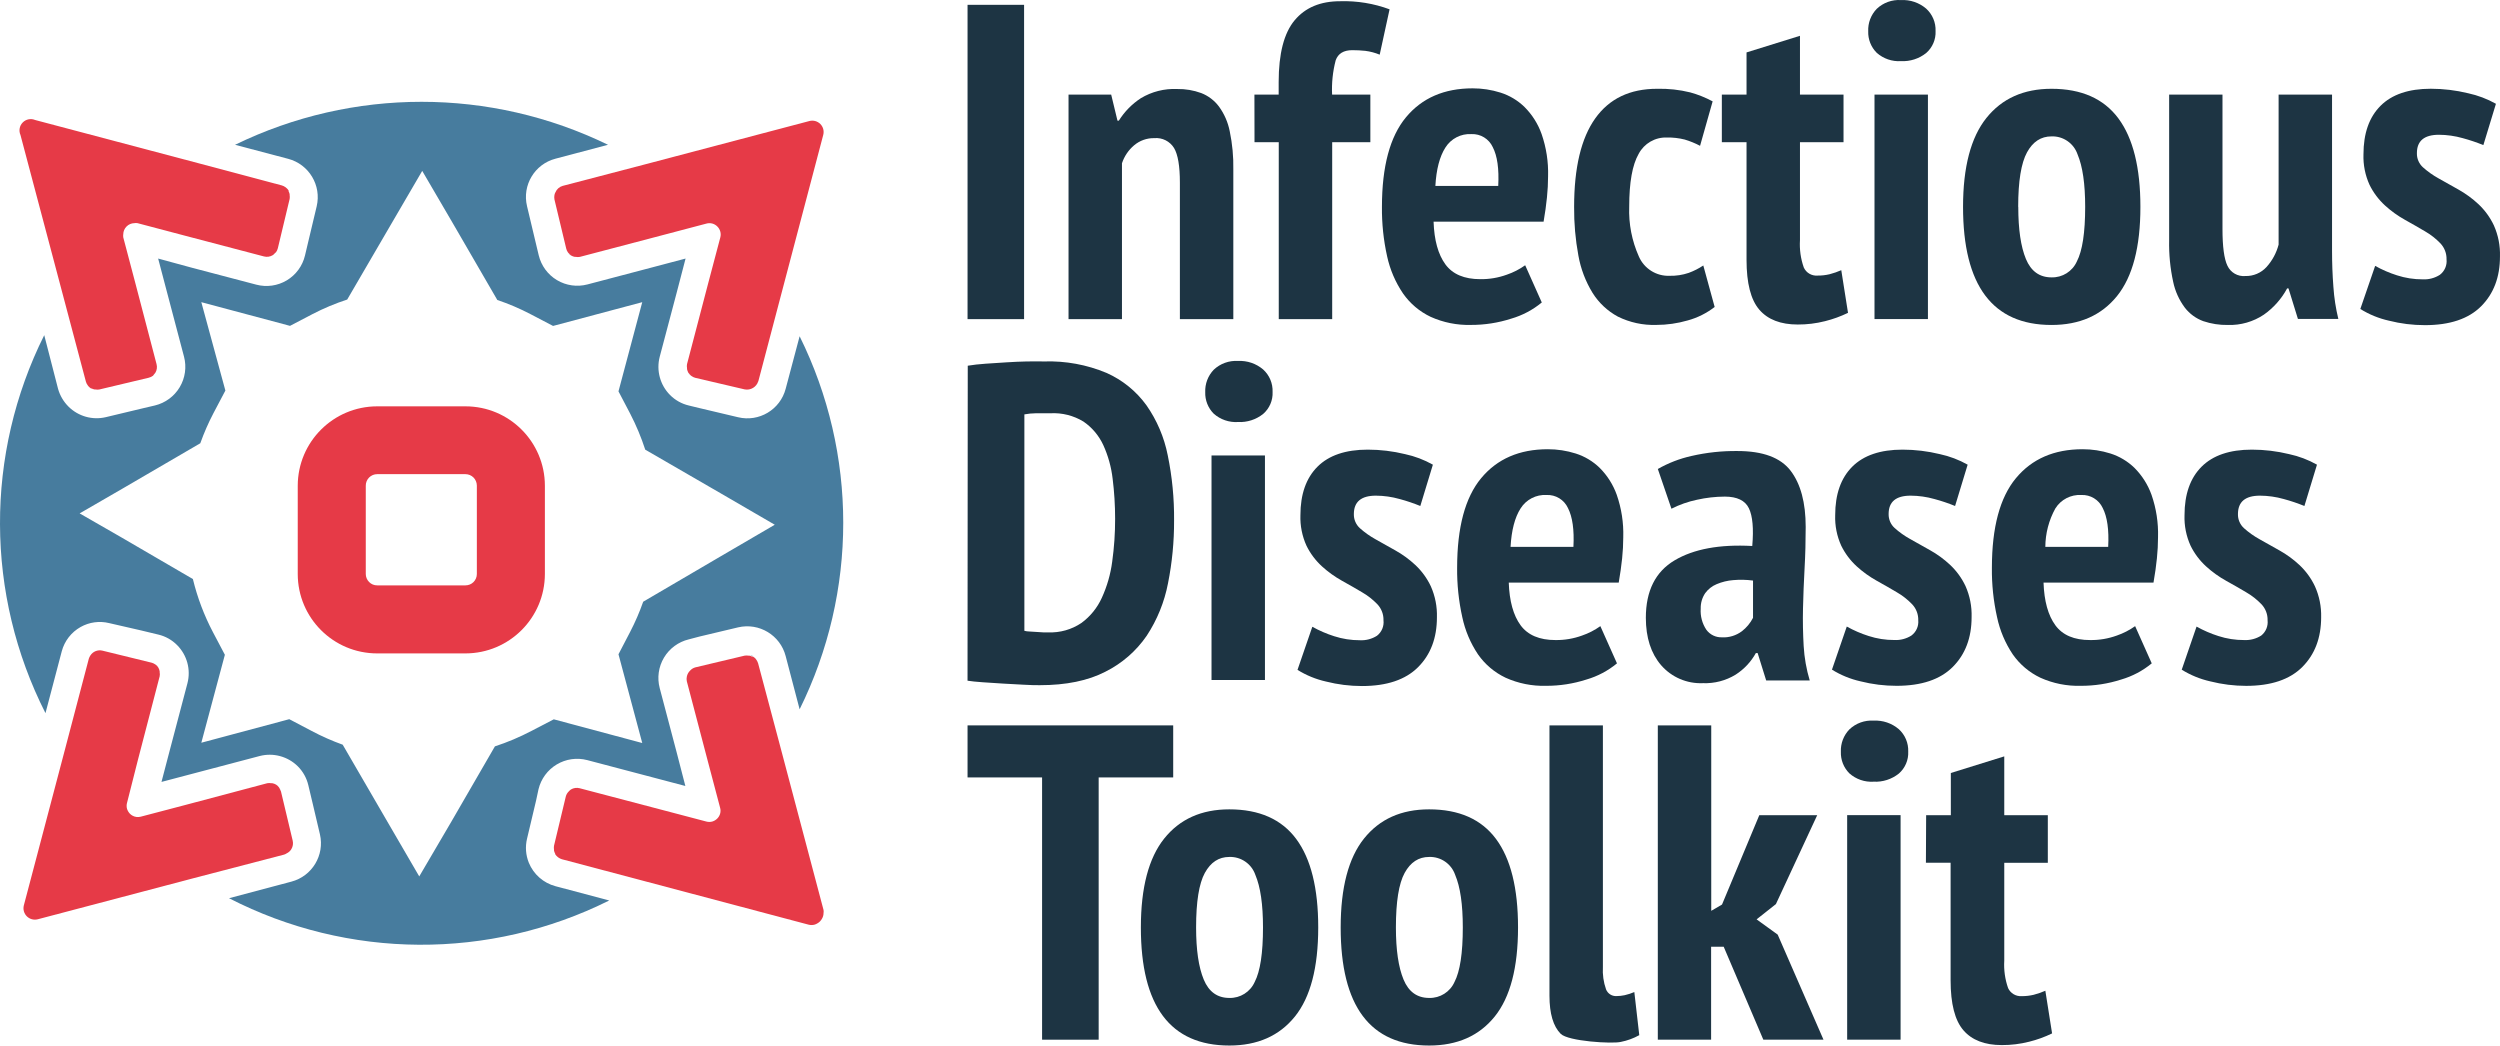
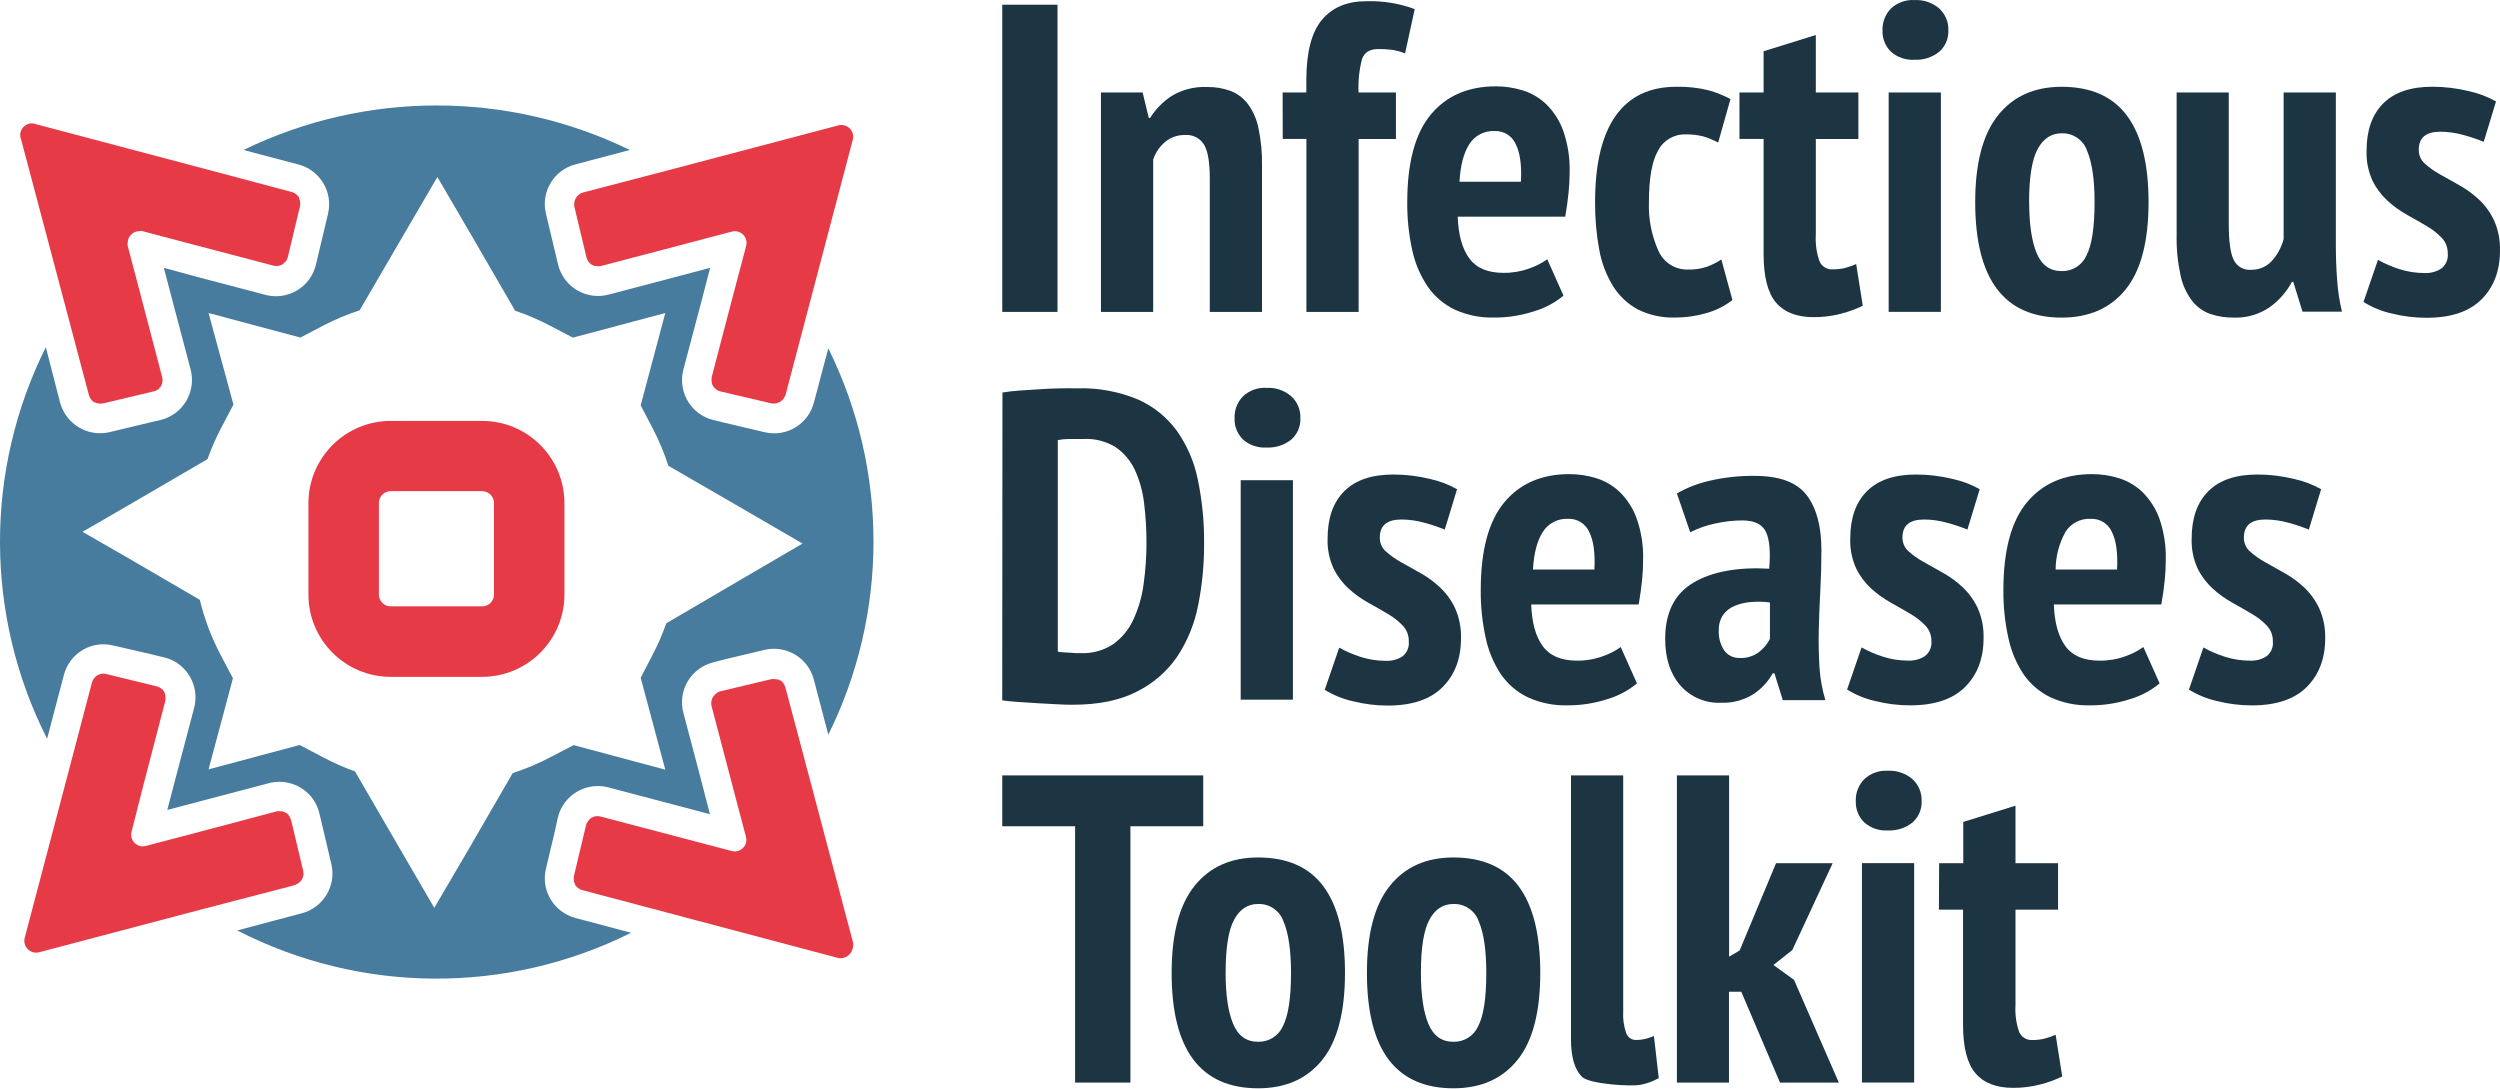
- <svg xmlns="http://www.w3.org/2000/svg" id="Layer_1" data-name="Layer 1" width="295.38" height="123.531" viewBox="0 0 295.38 123.531" version="1.1">
+ <svg xmlns="http://www.w3.org/2000/svg" id="Layer_1" data-name="Layer 1" width="285.152" height="124.132" viewBox="0 0 285.152 124.132" version="1.1">
  <defs id="defs259">
    <style id="style257">
         .cls-1 {
            fill: #477c9e;
         }

         .cls-2 {
            fill: #1D3443;
         }

         .cls-3 {
            fill: #e63a47;
         }

      </style>
  </defs>
-   <g id="g254" transform="matrix(0.5305116,0,0,0.5305116,37.24021,-21.71129)">
+   <g id="g254" transform="matrix(0.5005427,0,0,0.5005427,41.59423,-20.48481)">
    <path class="cls-2" d="m 145.29,42 h 12.59 v 70 h -12.59 z" id="path261" />
    <path class="cls-2" d="M 192.58,112 V 81.59 c 0,-3.67 -0.43,-6.23 -1.3,-7.7 a 4.68,4.68 0 0 0 -4.4,-2.2 6.76,6.76 0 0 0 -4.5,1.6 8.86,8.86 0 0 0 -2.7,4 V 112 h -11.9 V 62 h 9.5 l 1.4,5.8 h 0.3 a 16.27,16.27 0 0 1 4.9,-5 14.43,14.43 0 0 1 8.1,-2.05 14.85,14.85 0 0 1 5.35,0.9 9,9 0 0 1 3.95,3 13.92,13.92 0 0 1 2.4,5.5 38.2,38.2 0 0 1 0.8,8.55 V 112 Z" id="path263" />
    <path class="cls-2" d="m 209.18,62 h 5.4 v -2.8 q 0,-9.49 3.55,-13.75 3.55,-4.26 10.15,-4.25 a 29.19,29.19 0 0 1 11,1.8 l -2.2,10.1 a 12.54,12.54 0 0 0 -3.2,-0.85 27.17,27.17 0 0 0 -2.9,-0.15 c -1.93,0 -3.16,0.75 -3.7,2.25 A 25.56,25.56 0 0 0 226.48,62 H 235 v 10.6 h -8.5 V 112 H 214.6 V 72.59 h -5.4 z" id="path265" />
    <path class="cls-2" d="m 273.18,108.29 a 19,19 0 0 1 -6.8,3.6 28.92,28.92 0 0 1 -9,1.4 20.53,20.53 0 0 1 -8.95,-1.8 15.73,15.73 0 0 1 -6.15,-5.2 23.71,23.71 0 0 1 -3.55,-8.29 48.47,48.47 0 0 1 -1.15,-11 q 0,-13.5 5.35,-19.95 5.35,-6.45 14.85,-6.45 a 20.49,20.49 0 0 1 6.2,0.95 13.5,13.5 0 0 1 5.35,3.2 16.16,16.16 0 0 1 3.8,6 26.37,26.37 0 0 1 1.45,9.45 46.38,46.38 0 0 1 -0.25,4.7 q -0.25,2.51 -0.75,5.4 h -24.5 q 0.21,6.19 2.63,9.5 c 1.61,2.2 4.21,3.3 7.77,3.3 a 16.66,16.66 0 0 0 5.91,-1 15.81,15.81 0 0 0 4.09,-2.1 z M 257.5,70.79 a 6.41,6.41 0 0 0 -5.79,3 q -1.92,3 -2.23,8.55 h 14 c 0.2,-3.8 -0.2,-6.68 -1.22,-8.65 a 5,5 0 0 0 -4.76,-2.9 z" id="path267" />
    <path class="cls-2" d="m 311.68,109.29 a 17.09,17.09 0 0 1 -6,3 25.25,25.25 0 0 1 -7,1 18,18 0 0 1 -8.55,-1.85 15.09,15.09 0 0 1 -5.65,-5.3 23.91,23.91 0 0 1 -3.15,-8.3 A 56.91,56.91 0 0 1 280.38,87 q 0,-13.09 4.7,-19.7 4.7,-6.61 13.8,-6.6 a 28,28 0 0 1 7.35,0.8 24.06,24.06 0 0 1 5,2 l -2.8,9.9 A 18.85,18.85 0 0 0 305,72 a 15.18,15.18 0 0 0 -3.95,-0.45 6.83,6.83 0 0 0 -6.3,3.65 q -2.1,3.65 -2.1,11.75 a 24.91,24.91 0 0 0 2.15,11.1 7.16,7.16 0 0 0 6.85,4.3 12.33,12.33 0 0 0 4.25,-0.65 15.27,15.27 0 0 0 3.25,-1.65 z" id="path269" />
    <path class="cls-2" d="m 313.28,62 h 5.5 v -9.4 l 11.9,-3.7 V 62 h 9.7 v 10.6 h -9.7 v 21.8 a 15.48,15.48 0 0 0 0.85,6.1 3.08,3.08 0 0 0 3.05,1.8 11.15,11.15 0 0 0 2.7,-0.3 17.21,17.21 0 0 0 2.6,-0.9 l 1.5,9.5 a 26.3,26.3 0 0 1 -5.1,1.85 24.27,24.27 0 0 1 -6.1,0.75 q -5.7,0 -8.55,-3.3 -2.85,-3.3 -2.85,-11.1 V 72.59 h -5.5 z" id="path271" />
    <path class="cls-2" d="m 345.88,47.89 a 6.79,6.79 0 0 1 1.9,-5 7.19,7.19 0 0 1 5.4,-1.95 8,8 0 0 1 5.6,1.9 6.42,6.42 0 0 1 2.1,5 6.11,6.11 0 0 1 -2.1,4.9 8.32,8.32 0 0 1 -5.6,1.8 7.43,7.43 0 0 1 -5.4,-1.85 6.45,6.45 0 0 1 -1.9,-4.8 z m 1.4,14.1 h 11.9 v 50 h -11.9 z" id="path273" />
    <path class="cls-2" d="m 367,87 q 0,-13.3 5.2,-19.8 5.2,-6.5 14.5,-6.5 10,0 14.9,6.6 4.9,6.6 4.9,19.7 0,13.4 -5.2,19.85 -5.2,6.45 -14.6,6.45 Q 367,113.29 367,87 Z m 12.3,0 q 0,7.5 1.7,11.6 1.7,4.1 5.7,4.1 a 6,6 0 0 0 5.65,-3.55 q 1.85,-3.56 1.85,-12.15 0,-7.69 -1.7,-11.7 a 5.92,5.92 0 0 0 -5.8,-4 c -2.34,0 -4.15,1.18 -5.45,3.55 -1.3,2.37 -1.97,6.41 -1.97,12.15 z" id="path275" />
    <path class="cls-2" d="m 424.78,62 v 29.9 c 0,3.93 0.36,6.67 1.1,8.2 a 4,4 0 0 0 4,2.3 6.16,6.16 0 0 0 4.7,-2 11.94,11.94 0 0 0 2.7,-5 V 62 h 11.9 v 34.8 c 0,2.73 0.1,5.42 0.3,8 a 42.32,42.32 0 0 0 1.1,7.15 h -9 l -2.1,-6.8 h -0.3 A 17,17 0 0 1 434,111 a 13.62,13.62 0 0 1 -8,2.3 16.33,16.33 0 0 1 -5.5,-0.85 9.14,9.14 0 0 1 -4.1,-3 14.55,14.55 0 0 1 -2.6,-5.75 39.56,39.56 0 0 1 -0.9,-9.25 V 62 Z" id="path277" />
    <path class="cls-2" d="m 474.68,98.69 a 5,5 0 0 0 -1.35,-3.55 15.33,15.33 0 0 0 -3.45,-2.7 c -1.4,-0.83 -2.89,-1.68 -4.45,-2.55 a 23.69,23.69 0 0 1 -4.45,-3.2 15.48,15.48 0 0 1 -3.45,-4.6 15.17,15.17 0 0 1 -1.35,-6.8 q 0,-7 3.8,-10.8 3.8,-3.8 11.2,-3.8 a 35.17,35.17 0 0 1 8.3,1 22.23,22.23 0 0 1 6.2,2.35 l -2.8,9.2 a 39.54,39.54 0 0 0 -4.6,-1.55 19.77,19.77 0 0 0 -5.3,-0.75 q -4.91,0 -4.9,4.1 a 4.1,4.1 0 0 0 1.35,3.15 19,19 0 0 0 3.45,2.45 q 2.1,1.2 4.45,2.5 a 23,23 0 0 1 4.45,3.25 15.67,15.67 0 0 1 3.45,4.75 15.84,15.84 0 0 1 1.35,6.9 q 0,6.9 -4.2,11.1 -4.2,4.2 -12.5,4.2 a 32.46,32.46 0 0 1 -8.05,-1 20.52,20.52 0 0 1 -6.35,-2.6 l 3.3,-9.6 a 26,26 0 0 0 4.85,2.1 18.35,18.35 0 0 0 5.75,0.9 6.48,6.48 0 0 0 3.8,-1 3.81,3.81 0 0 0 1.5,-3.45 z" id="path279" />
  </g>
-   <g id="g264" transform="matrix(0.5305116,0,0,0.5305116,-158.1181,20.9285)">
+   <g id="g264" transform="matrix(0.5005427,0,0,0.5005427,-142.7282,23.74624)">
    <path class="cls-2" d="m 513.58,42 q 1.8,-0.3 4,-0.45 l 4.6,-0.3 c 1.56,-0.1 3.08,-0.17 4.55,-0.2 1.47,-0.03 2.76,0 3.89,0 a 33.19,33.19 0 0 1 13.86,2.55 22,22 0 0 1 8.89,7.2 29.29,29.29 0 0 1 4.75,11.15 68.57,68.57 0 0 1 1.41,14.5 69.94,69.94 0 0 1 -1.35,14 32.33,32.33 0 0 1 -4.75,11.7 24.35,24.35 0 0 1 -9.2,8 q -5.81,3 -14.61,3 c -0.86,0 -2,0 -3.5,-0.1 -1.5,-0.1 -3,-0.15 -4.59,-0.25 l -4.6,-0.3 c -1.47,-0.1 -2.6,-0.22 -3.4,-0.35 z M 532,52.59 c -1.07,0 -2.15,0 -3.25,0 a 14.72,14.72 0 0 0 -2.56,0.25 v 48.2 a 4.59,4.59 0 0 0 1.06,0.15 l 1.6,0.1 1.59,0.1 h 1.06 a 12.32,12.32 0 0 0 7.4,-2.1 14.22,14.22 0 0 0 4.54,-5.6 28,28 0 0 0 2.31,-8.05 68,68 0 0 0 0.65,-9.55 71.37,71.37 0 0 0 -0.55,-8.9 25,25 0 0 0 -2.1,-7.55 12.92,12.92 0 0 0 -4.4,-5.2 12.78,12.78 0 0 0 -7.35,-1.85 z" id="path281" />
    <path class="cls-2" d="m 566.47,47.89 a 6.83,6.83 0 0 1 1.9,-5 7.21,7.21 0 0 1 5.4,-1.95 8,8 0 0 1 5.6,1.9 6.42,6.42 0 0 1 2.1,5 6.11,6.11 0 0 1 -2.1,4.9 8.3,8.3 0 0 1 -5.6,1.8 7.45,7.45 0 0 1 -5.4,-1.85 6.48,6.48 0 0 1 -1.9,-4.8 z m 1.4,14.1 h 11.9 v 50 h -11.9 z" id="path283" />
    <path class="cls-2" d="m 606.17,98.69 a 5,5 0 0 0 -1.35,-3.55 15.33,15.33 0 0 0 -3.45,-2.7 q -2.1,-1.25 -4.45,-2.55 a 24,24 0 0 1 -4.45,-3.2 15.48,15.48 0 0 1 -3.45,-4.6 15.17,15.17 0 0 1 -1.35,-6.8 q 0,-7 3.8,-10.8 3.8,-3.8 11.2,-3.8 a 35.11,35.11 0 0 1 8.3,1 22.11,22.11 0 0 1 6.2,2.35 l -2.8,9.2 a 38.91,38.91 0 0 0 -4.6,-1.55 19.71,19.71 0 0 0 -5.3,-0.75 c -3.26,0 -4.9,1.37 -4.9,4.1 a 4.1,4.1 0 0 0 1.35,3.15 19,19 0 0 0 3.45,2.45 c 1.4,0.8 2.89,1.63 4.45,2.5 a 22.7,22.7 0 0 1 4.45,3.25 15.67,15.67 0 0 1 3.45,4.75 15.84,15.84 0 0 1 1.35,6.9 q 0,6.9 -4.2,11.1 -4.2,4.2 -12.5,4.2 a 32.57,32.57 0 0 1 -8,-1 20.62,20.62 0 0 1 -6.35,-2.6 l 3.3,-9.6 a 26.29,26.29 0 0 0 4.85,2.1 18.4,18.4 0 0 0 5.75,0.9 6.46,6.46 0 0 0 3.8,-1 3.81,3.81 0 0 0 1.45,-3.45 z" id="path285" />
    <path class="cls-2" d="m 658.17,108.29 a 19,19 0 0 1 -6.8,3.6 28.92,28.92 0 0 1 -9,1.4 20.53,20.53 0 0 1 -9,-1.8 15.73,15.73 0 0 1 -6.15,-5.2 23.71,23.71 0 0 1 -3.5,-8.29 48.47,48.47 0 0 1 -1.15,-11 q 0,-13.5 5.35,-19.95 5.35,-6.45 14.85,-6.45 a 20.49,20.49 0 0 1 6.2,0.95 13.5,13.5 0 0 1 5.35,3.2 16.16,16.16 0 0 1 3.8,6 26.37,26.37 0 0 1 1.45,9.45 46.38,46.38 0 0 1 -0.25,4.7 q -0.26,2.51 -0.76,5.4 h -24.49 q 0.21,6.19 2.63,9.5 c 1.61,2.2 4.21,3.3 7.77,3.3 a 16.66,16.66 0 0 0 5.91,-1 15.81,15.81 0 0 0 4.09,-2.1 z m -15.68,-37.5 a 6.41,6.41 0 0 0 -5.79,3 q -1.92,3 -2.23,8.55 h 14 q 0.3,-5.7 -1.22,-8.65 a 5,5 0 0 0 -4.76,-2.9 z" id="path287" />
    <path class="cls-2" d="m 667.27,65 a 27,27 0 0 1 7.5,-2.9 A 43.26,43.26 0 0 1 685,61 q 8.5,0 11.85,4.4 3.35,4.4 3.35,12.5 c 0,3.13 -0.08,6.22 -0.25,9.25 -0.17,3.03 -0.28,6 -0.35,8.9 -0.07,2.9 0,5.7 0.15,8.4 a 33.43,33.43 0 0 0 1.35,7.65 h -9.7 l -1.9,-6.1 h -0.4 a 13.4,13.4 0 0 1 -4.5,4.8 13,13 0 0 1 -7.3,1.9 11.65,11.65 0 0 1 -9.3,-4 q -3.39,-3.94 -3.4,-10.55 0,-9 6.4,-12.8 6.4,-3.8 17.3,-3.2 0.5,-5.81 -0.75,-8.4 -1.25,-2.59 -5.35,-2.6 a 28.75,28.75 0 0 0 -6.2,0.7 23,23 0 0 0 -5.7,2 z m 14.3,37.5 a 6.85,6.85 0 0 0 4.4,-1.35 8.87,8.87 0 0 0 2.5,-3 v -8.3 a 19.8,19.8 0 0 0 -4.4,-0.1 11.89,11.89 0 0 0 -3.7,0.9 6,6 0 0 0 -2.55,2 5.88,5.88 0 0 0 -1,3.45 7.55,7.55 0 0 0 1.25,4.7 4.13,4.13 0 0 0 3.5,1.69 z" id="path289" />
    <path class="cls-2" d="m 725.27,98.69 a 5,5 0 0 0 -1.35,-3.55 15.33,15.33 0 0 0 -3.45,-2.7 q -2.1,-1.25 -4.45,-2.55 a 24,24 0 0 1 -4.45,-3.2 15.48,15.48 0 0 1 -3.45,-4.6 15.17,15.17 0 0 1 -1.35,-6.8 q 0,-7 3.8,-10.8 3.8,-3.8 11.2,-3.8 a 35.11,35.11 0 0 1 8.3,1 22.11,22.11 0 0 1 6.2,2.35 l -2.8,9.2 a 38.91,38.91 0 0 0 -4.6,-1.55 19.77,19.77 0 0 0 -5.3,-0.75 q -4.91,0 -4.9,4.1 a 4.1,4.1 0 0 0 1.33,3.1 19,19 0 0 0 3.45,2.45 q 2.1,1.2 4.45,2.5 a 22.7,22.7 0 0 1 4.45,3.25 15.67,15.67 0 0 1 3.45,4.75 15.84,15.84 0 0 1 1.35,6.9 q 0,6.9 -4.2,11.1 -4.2,4.2 -12.5,4.2 a 32.52,32.52 0 0 1 -8.05,-1 20.62,20.62 0 0 1 -6.35,-2.6 l 3.3,-9.6 a 26.29,26.29 0 0 0 4.85,2.1 18.35,18.35 0 0 0 5.75,0.9 6.46,6.46 0 0 0 3.8,-1 3.81,3.81 0 0 0 1.52,-3.4 z" id="path291" />
    <path class="cls-2" d="m 777.27,108.29 a 19.08,19.08 0 0 1 -6.8,3.6 29,29 0 0 1 -9,1.4 20.5,20.5 0 0 1 -9,-1.8 15.73,15.73 0 0 1 -6.15,-5.2 23.71,23.71 0 0 1 -3.5,-8.29 47.91,47.91 0 0 1 -1.15,-11 q 0,-13.5 5.35,-19.95 5.35,-6.45 14.85,-6.45 a 20.53,20.53 0 0 1 6.2,0.95 13.57,13.57 0 0 1 5.35,3.2 16.28,16.28 0 0 1 3.8,6 26.37,26.37 0 0 1 1.45,9.45 46.38,46.38 0 0 1 -0.25,4.7 q -0.25,2.51 -0.76,5.4 h -24.49 q 0.21,6.19 2.63,9.5 2.42,3.31 7.77,3.3 a 16.66,16.66 0 0 0 5.91,-1 16,16 0 0 0 4.09,-2.1 z m -15.68,-37.5 a 6.4,6.4 0 0 0 -5.79,3 17.9,17.9 0 0 0 -2.23,8.55 h 14 q 0.3,-5.7 -1.22,-8.65 a 5,5 0 0 0 -4.76,-2.9 z" id="path293" />
    <path class="cls-2" d="m 803.07,98.69 a 5,5 0 0 0 -1.35,-3.55 15.33,15.33 0 0 0 -3.45,-2.7 q -2.1,-1.25 -4.45,-2.55 a 23.69,23.69 0 0 1 -4.45,-3.2 15.48,15.48 0 0 1 -3.45,-4.6 15.17,15.17 0 0 1 -1.35,-6.8 q 0,-7 3.8,-10.8 3.8,-3.8 11.2,-3.8 a 35.17,35.17 0 0 1 8.3,1 22.11,22.11 0 0 1 6.2,2.35 l -2.8,9.2 a 39.54,39.54 0 0 0 -4.6,-1.55 19.77,19.77 0 0 0 -5.3,-0.75 q -4.9,0 -4.9,4.1 a 4.1,4.1 0 0 0 1.35,3.15 19,19 0 0 0 3.45,2.45 q 2.1,1.2 4.45,2.5 a 22.7,22.7 0 0 1 4.45,3.25 15.67,15.67 0 0 1 3.45,4.75 A 15.84,15.84 0 0 1 815,98 q 0,6.9 -4.2,11.1 -4.2,4.2 -12.5,4.2 a 32.52,32.52 0 0 1 -8,-1 20.62,20.62 0 0 1 -6.35,-2.6 l 3.3,-9.6 a 26.29,26.29 0 0 0 4.85,2.1 18.35,18.35 0 0 0 5.75,0.9 6.48,6.48 0 0 0 3.8,-1 3.81,3.81 0 0 0 1.42,-3.41 z" id="path295" />
  </g>
-   <g id="g273" transform="matrix(0.5305116,0,0,0.5305116,-328.8022,63.42452)">
+   <g id="g273" transform="matrix(0.5005427,0,0,0.5005427,-303.7702,67.42036)">
    <path class="cls-2" d="m 881.07,53.59 h -16.6 V 112 h -12.6 V 53.59 h -16.6 V 42 h 45.8 z" id="path297" />
    <path class="cls-2" d="m 873.87,87 q 0,-13.3 5.2,-19.8 5.2,-6.5 14.5,-6.5 10,0 14.9,6.6 4.9,6.6 4.9,19.7 0,13.4 -5.2,19.85 -5.2,6.45 -14.6,6.45 -19.71,-0.01 -19.7,-26.3 z m 12.3,0 q 0,7.5 1.7,11.6 1.7,4.1 5.7,4.1 a 6,6 0 0 0 5.65,-3.55 q 1.85,-3.56 1.85,-12.15 0,-7.69 -1.7,-11.7 a 5.92,5.92 0 0 0 -5.8,-4 c -2.34,0 -4.15,1.18 -5.45,3.55 -1.3,2.37 -1.95,6.41 -1.95,12.15 z" id="path299" />
    <path class="cls-2" d="m 918.37,87 q 0,-13.3 5.2,-19.8 5.2,-6.5 14.5,-6.5 10,0 14.9,6.6 4.9,6.6 4.9,19.7 0,13.4 -5.2,19.85 -5.2,6.45 -14.6,6.45 -19.71,-0.01 -19.7,-26.3 z m 12.3,0 q 0,7.5 1.7,11.6 1.7,4.1 5.7,4.1 a 6,6 0 0 0 5.65,-3.55 q 1.85,-3.56 1.85,-12.15 0,-7.69 -1.7,-11.7 a 5.92,5.92 0 0 0 -5.8,-4 c -2.34,0 -4.15,1.18 -5.45,3.55 -1.3,2.37 -1.95,6.41 -1.95,12.15 z" id="path301" />
    <path class="cls-2" d="m 976.77,95.79 a 12.75,12.75 0 0 0 0.7,5 2.37,2.37 0 0 0 2.3,1.5 9.26,9.26 0 0 0 1.85,-0.2 12.35,12.35 0 0 0 2.15,-0.7 l 1.1,9.6 a 13.92,13.92 0 0 1 -4.1,1.5 c -1.94,0.47 -11.74,-0.13 -13.4,-1.8 -1.66,-1.67 -2.5,-4.5 -2.5,-8.5 V 42 h 11.9 z" id="path303" />
    <path class="cls-2" d="m 1003.67,91.29 h -2.8 V 112 H 989 V 42 h 11.9 v 41.3 l 2.4,-1.4 8.3,-19.9 h 12.9 l -9.2,19.8 -4.3,3.4 4.7,3.4 10.2,23.4 h -13.4 z" id="path305" />
    <path class="cls-2" d="m 1029.77,47.89 a 6.79,6.79 0 0 1 1.9,-5 7.17,7.17 0 0 1 5.4,-1.95 8,8 0 0 1 5.6,1.9 6.42,6.42 0 0 1 2.1,5 6.11,6.11 0 0 1 -2.1,4.9 8.32,8.32 0 0 1 -5.6,1.8 7.41,7.41 0 0 1 -5.4,-1.85 6.45,6.45 0 0 1 -1.9,-4.8 z m 1.4,14.1 h 11.9 v 50 h -11.9 z" id="path307" />
    <path class="cls-2" d="m 1048.76,62 h 5.5 v -9.4 l 11.9,-3.7 V 62 h 9.7 v 10.6 h -9.7 v 21.8 a 15.67,15.67 0 0 0 0.85,6.1 3.09,3.09 0 0 0 3,1.8 11.15,11.15 0 0 0 2.7,-0.3 17.21,17.21 0 0 0 2.6,-0.9 l 1.5,9.5 a 25.83,25.83 0 0 1 -5.1,1.85 24.22,24.22 0 0 1 -6.1,0.75 q -5.7,0 -8.55,-3.3 -2.85,-3.3 -2.85,-11.1 V 72.59 h -5.5 z" id="path309" />
  </g>
-   <g id="g367" transform="matrix(0.8588356,0,0,0.8588356,0.9327694,-4.663884)">
+   <g id="g367" transform="matrix(0.8588356,0,0,0.8588356,0.9327694,-4.663883)">
    <g id="g355">
      <path class="cls-1" d="m 20.4,96.87 a 1.51,1.51 0 0 1 0.33,0.38 1.48,1.48 0 0 0 -0.22,-0.29 z" id="path313" />
      <path class="cls-1" d="m 10.91,58.41 a 1.49,1.49 0 0 1 -0.24,-0.49 l -3,-11.31 3,11.31 a 1.49,1.49 0 0 0 0.24,0.49 z" id="path315" />
      <path class="cls-1" d="m 11.46,58.9 a 1.53,1.53 0 0 0 0.41,0.14 1.72,1.72 0 0 1 -0.4,-0.14 h -0.09 z" id="path317" />
      <path class="cls-1" d="m 11.37,58.86 a 1.75,1.75 0 0 1 -0.38,-0.34 l 0.09,0.11 a 2.09,2.09 0 0 0 0.29,0.23 z" id="path319" />
-       <polygon class="cls-1" points="20.45,55.52 17.57,44.57 15.87,38.13 17.57,44.57 " id="polygon321" />
+       <polygon class="cls-1" points="15.87,38.13 17.57,44.57 20.45,55.52 17.57,44.57 " id="polygon321" />
      <path class="cls-1" d="m 19.77,96.55 a 1.56,1.56 0 0 1 0.47,0.22 v 0 c 0,0 0,0 0,0 a 1.67,1.67 0 0 0 -0.47,-0.22 z" id="path323" />
      <path class="cls-1" d="m 93.87,57 0.1,0.08 c 0,0 -0.06,-0.08 -0.1,-0.11 a 3.08,3.08 0 0 1 -0.24,-0.27 3.15,3.15 0 0 0 0.22,0.29 z" id="path325" />
      <path class="cls-1" d="m 102.53,95.76 a 1.48,1.48 0 0 1 0.38,0.33 l -0.09,-0.11 a 2,2 0 0 0 -0.29,-0.22 z" id="path327" />
      <path class="cls-1" d="m 102.38,95.7 a 1.21,1.21 0 0 1 0.14,0 l -0.14,-0.06 a 2.06,2.06 0 0 0 -0.35,-0.12 1.48,1.48 0 0 1 0.35,0.18 z" id="path329" />
      <path class="cls-1" d="m 77.24,40.4 a 1.18,1.18 0 0 0 0.28,0.22 1.18,1.18 0 0 1 -0.26,-0.24 0.52,0.52 0 0 1 -0.11,-0.1 1,1 0 0 0 0.08,0.11 z" id="path331" />
      <path class="cls-1" d="m 38.06,31.27 a 1.72,1.72 0 0 0 -0.49,-0.24 l -11.27,-3 v 0 l 11.27,3 a 1.72,1.72 0 0 1 0.49,0.24 z" id="path333" />
      <path class="cls-1" d="m 38.16,31.35 a 1.54,1.54 0 0 1 0.34,0.38 1.34,1.34 0 0 0 -0.23,-0.29 0.48,0.48 0 0 0 -0.11,-0.09 z" id="path335" />
      <path class="cls-1" d="m 35.16,40.81 a 1.51,1.51 0 0 0 0.63,0 1.51,1.51 0 0 1 -0.63,0 l -11,-2.89 -6.4,-1.69 6.4,1.69 z" id="path337" />
      <path class="cls-1" d="m 38.56,31.86 -0.05,-0.12 c 0,0 0,0.08 0,0.12 a 1.66,1.66 0 0 1 0.14,0.37 1.63,1.63 0 0 0 -0.09,-0.37 z" id="path339" />
      <path class="cls-1" d="m 75.21,32.9 1.62,6.76 -1.62,-6.76 a 1.8,1.8 0 0 1 0,-0.61 1.58,1.58 0 0 0 0,0.61 z" id="path341" />
      <path class="cls-1" d="m 36.84,113.36 a 1.37,1.37 0 0 1 0.38,0.34 l -0.09,-0.12 a 1.23,1.23 0 0 0 -0.29,-0.22 z" id="path343" />
      <path class="cls-1" d="m 75.74,123.26 a 1.54,1.54 0 0 1 -0.34,-0.38 1.7,1.7 0 0 0 0.23,0.3 z" id="path345" />
      <path class="cls-1" d="m 75.34,127.35 a 5.49,5.49 0 0 1 -3.67,-3.22 5.45,5.45 0 0 1 -0.25,-3.32 L 72.66,115.58 73,114 a 5.47,5.47 0 0 1 6.7,-4 l 8.8,2.32 4.7,1.24 -1.2,-4.64 -2.33,-8.83 a 5.46,5.46 0 0 1 4,-6.7 l 1.48,-0.39 5.3,-1.26 a 5.47,5.47 0 0 1 6.55,3.95 l 1.92,7.32 a 57.86,57.86 0 0 0 0,-51.32 L 107,58.92 a 5.45,5.45 0 0 1 -6.55,3.91 l -5.36,-1.27 -1.4,-0.34 a 5.39,5.39 0 0 1 -2.6,-1.45 5.5,5.5 0 0 1 -1.42,-5.25 L 92,45.72 93.23,41 l -4.69,1.24 -8.81,2.32 a 5.46,5.46 0 0 1 -6.7,-4 L 72.69,39.14 71.42,33.8 a 5.44,5.44 0 0 1 3.92,-6.54 l 7.22,-1.91 a 58.61,58.61 0 0 0 -51.31,0 l 7.31,1.93 a 5.46,5.46 0 0 1 3.92,6.54 l -1.26,5.29 -0.35,1.48 a 5.45,5.45 0 0 1 -6.7,4 L 25.34,42.27 20.67,41 l 1.24,4.71 2.32,8.79 a 5.47,5.47 0 0 1 -4,6.71 l -1.54,0.36 -5.22,1.25 A 5.48,5.48 0 0 1 8.34,61.37 5.59,5.59 0 0 1 6.9,58.92 L 5,51.54 a 57.86,57.86 0 0 0 0.17,52 L 7.41,95.03 A 5.44,5.44 0 0 1 10,91.69 5.39,5.39 0 0 1 13.92,91.15 l 4.36,1 2.41,0.58 a 5.35,5.35 0 0 1 2.59,1.45 5.48,5.48 0 0 1 1.42,5.25 l -2.47,9.37 -1.1,4.2 4.36,-1.15 9.14,-2.41 a 5.5,5.5 0 0 1 5.26,1.42 5.42,5.42 0 0 1 1.44,2.59 l 0.6,2.52 1,4.25 A 5.46,5.46 0 0 1 39,126.72 L 30.42,129 a 57.89,57.89 0 0 0 52.31,0.31 z M 46.06,107.88 A 32.64,32.64 0 0 1 41.81,106 l -3.1,-1.63 -12.1,3.24 3.24,-12.1 -1.64,-3.11 a 31.79,31.79 0 0 1 -2.76,-7.31 l -9.87,-5.75 -5.71,-3.28 6,-3.47 10.6,-6.18 a 32.42,32.42 0 0 1 1.81,-4.14 L 29.92,59.16 26.61,47 l 12.2,3.26 3.1,-1.62 a 31.53,31.53 0 0 1 4.77,-2 l 6.06,-10.4 4.26,-7.3 4.26,7.29 6.07,10.47 a 31.54,31.54 0 0 1 4.57,1.95 L 75,50.27 87.27,47 84,59.27 l 1.62,3.09 a 33.13,33.13 0 0 1 2.06,4.93 l 10.37,6 7.45,4.33 L 98,82 87.4,88.21 a 32.12,32.12 0 0 1 -1.79,4.14 L 84,95.44 87.27,107.65 75.1,104.39 72,106 a 32.5,32.5 0 0 1 -5,2.11 l -6,10.37 -4.41,7.52 -4.37,-7.51 z" id="path347" />
      <path class="cls-1" d="m 38.38,122.78 a 1.47,1.47 0 0 0 0.59,-0.54 1.47,1.47 0 0 1 -0.59,0.54 A 1.42,1.42 0 0 1 38,123 L 25.6,126.23 38,123 a 1.42,1.42 0 0 0 0.38,-0.22 z" id="path349" />
      <path class="cls-1" d="m 75.36,122.8 v 0.07 c 0,0 0,-0.05 0,-0.07 a 1.52,1.52 0 0 1 -0.16,-0.42 1.5,1.5 0 0 0 0.16,0.42 z" id="path351" />
      <path class="cls-1" d="m 37.43,114 a 1.26,1.26 0 0 0 -0.13,-0.23 1,1 0 0 1 0.11,0.23 1.2,1.2 0 0 1 0.13,0.28 1.36,1.36 0 0 0 -0.11,-0.28 z" id="path353" />
    </g>
    <path class="cls-3" d="m 103.23,57.92 2.94,-11.17 6,-22.76 a 1.56,1.56 0 0 0 -1.9,-1.91 l -22.76,6 L 76.33,31 a 1.52,1.52 0 0 0 -1,0.88 1.24,1.24 0 0 0 -0.14,0.38 1.8,1.8 0 0 0 0,0.61 l 1.62,6.76 a 1.48,1.48 0 0 0 0.23,0.51 l 0.09,0.11 a 0.52,0.52 0 0 0 0.11,0.1 1.18,1.18 0 0 0 0.26,0.24 v 0 a 1.43,1.43 0 0 0 0.5,0.18 h 0.13 a 1.52,1.52 0 0 0 0.56,0 v 0 l 11,-2.89 6.41,-1.69 a 1.52,1.52 0 0 1 1.5,0.4 1.55,1.55 0 0 1 0.41,1.5 l -1.7,6.43 -2.88,11 v 0 a 1.5,1.5 0 0 0 0,0.56 c 0,0 0,0.08 0,0.13 a 1.88,1.88 0 0 0 0.18,0.5 v 0 a 3.08,3.08 0 0 0 0.24,0.27 c 0,0 0.06,0.08 0.1,0.11 l 0.11,0.08 a 1.5,1.5 0 0 0 0.51,0.24 l 6.79,1.59 a 1.63,1.63 0 0 0 1.87,-1.12 z" id="path357" />
    <path class="cls-3" d="m 20.28,56.72 a 1.52,1.52 0 0 0 0.17,-1.2 l -2.88,-11 -1.7,-6.44 a 1.51,1.51 0 0 1 0,-0.42 1.56,1.56 0 0 1 1.53,-1.53 1.3,1.3 0 0 1 0.43,0 l 6.4,1.69 11,2.89 a 1.56,1.56 0 0 0 1.2,-0.17 1.32,1.32 0 0 0 0.28,-0.25 c 0,-0.06 0.12,-0.09 0.17,-0.15 a 1.64,1.64 0 0 0 0.26,-0.57 l 1.62,-6.77 a 1.64,1.64 0 0 0 0,-0.54 0.69,0.69 0 0 1 0,-0.13 1.66,1.66 0 0 0 -0.14,-0.37 c 0,0 0,-0.08 0,-0.12 v 0 a 1.54,1.54 0 0 0 -0.34,-0.38 l -0.1,-0.08 a 1.72,1.72 0 0 0 -0.49,-0.24 l -11.27,-3 -22.67,-6 A 1.55,1.55 0 0 0 1.73,24 l 6,22.62 3,11.31 a 1.49,1.49 0 0 0 0.24,0.49 l 0.08,0.11 a 1.75,1.75 0 0 0 0.38,0.34 v 0 h 0.09 a 1.72,1.72 0 0 0 0.4,0.14 h 0.13 a 1.4,1.4 0 0 0 0.54,0 l 6.77,-1.61 a 1.64,1.64 0 0 0 0.57,-0.26 c 0.05,0 0.08,-0.1 0.13,-0.15 a 1.53,1.53 0 0 0 0.22,-0.27 z" id="path359" />
    <path class="cls-3" d="m 112,131.81 a 1.49,1.49 0 0 0 0.21,-0.76 1.3,1.3 0 0 0 0,-0.43 l -6,-22.66 -3,-11.27 a 1.72,1.72 0 0 0 -0.24,-0.49 0.76,0.76 0 0 1 -0.08,-0.11 1.48,1.48 0 0 0 -0.38,-0.33 v 0 a 1.21,1.21 0 0 0 -0.14,0 1.48,1.48 0 0 0 -0.35,-0.13 h -0.13 a 1.63,1.63 0 0 0 -0.54,0 l -6.77,1.61 a 1.49,1.49 0 0 0 -0.72,0.44 1.55,1.55 0 0 0 -0.46,0.85 1.46,1.46 0 0 0 0,0.62 l 2.89,11 1.69,6.4 a 1.46,1.46 0 0 1 0,0.83 1.54,1.54 0 0 1 -0.4,0.67 1.62,1.62 0 0 1 -0.67,0.4 1.56,1.56 0 0 1 -0.83,0 l -6.42,-1.69 -11,-2.89 a 1.56,1.56 0 0 0 -1.2,0.17 1.64,1.64 0 0 0 -0.31,0.28 1.48,1.48 0 0 0 -0.4,0.7 l -1.62,6.76 a 1.7,1.7 0 0 0 0,0.55 c 0,0 0,0.08 0,0.12 a 1.52,1.52 0 0 0 0.16,0.42 c 0,0 0,0 0,0.07 v 0 a 1.54,1.54 0 0 0 0.34,0.38 l 0.1,0.08 a 1.72,1.72 0 0 0 0.49,0.24 l 11.32,3 22.62,6 a 1.51,1.51 0 0 0 0.42,0.05 1.47,1.47 0 0 0 0.77,-0.22 1.61,1.61 0 0 0 0.65,-0.66 z" id="path361" />
    <path class="cls-3" d="m 39,122.24 a 1.55,1.55 0 0 0 0.18,-1.16 l -1.61,-6.76 a 1.2,1.2 0 0 0 -0.13,-0.28 1,1 0 0 0 -0.11,-0.23 0.44,0.44 0 0 0 -0.08,-0.11 1.37,1.37 0 0 0 -0.38,-0.34 1.5,1.5 0 0 0 -0.5,-0.18 h -0.13 a 1.51,1.51 0 0 0 -0.56,0 l -11.3,3 -6.09,1.6 a 1.52,1.52 0 0 1 -1.19,-0.16 1.83,1.83 0 0 1 -0.31,-0.24 1.76,1.76 0 0 1 -0.4,-0.67 1.56,1.56 0 0 1 0,-0.83 l 1.49,-5.88 3,-11.53 a 1.5,1.5 0 0 0 0,-0.56 0.69,0.69 0 0 0 0,-0.13 1.58,1.58 0 0 0 -0.18,-0.5 v 0 A 1.51,1.51 0 0 0 20.37,96.9 l -0.12,-0.08 v 0 A 1.56,1.56 0 0 0 19.78,96.6 L 13,94.94 a 1.54,1.54 0 0 0 -1.65,0.66 1.78,1.78 0 0 0 -0.22,0.46 L 7.88,108.43 2.19,130 a 1.57,1.57 0 0 0 1.91,1.9 L 25.6,126.23 38,123 a 1.42,1.42 0 0 0 0.35,-0.17 1.47,1.47 0 0 0 0.65,-0.59 z" id="path363" />
    <path class="cls-3" d="m 73.875,72.251 a 10.93,10.93 0 0 0 -10.93,-10.92 h -12.14 a 10.94,10.94 0 0 0 -10.93,10.92 v 12.15 a 10.93,10.93 0 0 0 10.93,10.92 h 12.14 a 10.94,10.94 0 0 0 10.93,-10.92 z m -10.93,13.71 h -12.14 a 1.52,1.52 0 0 1 -1.11,-0.46 1.56,1.56 0 0 1 -0.46,-1.1 v -12.15 a 1.57,1.57 0 0 1 1.57,-1.59 h 12.14 a 1.58,1.58 0 0 1 1.11,0.46 1.6,1.6 0 0 1 0.46,1.11 v 12.17 a 1.56,1.56 0 0 1 -1.57,1.56 z" id="path365" />
  </g>
</svg>
